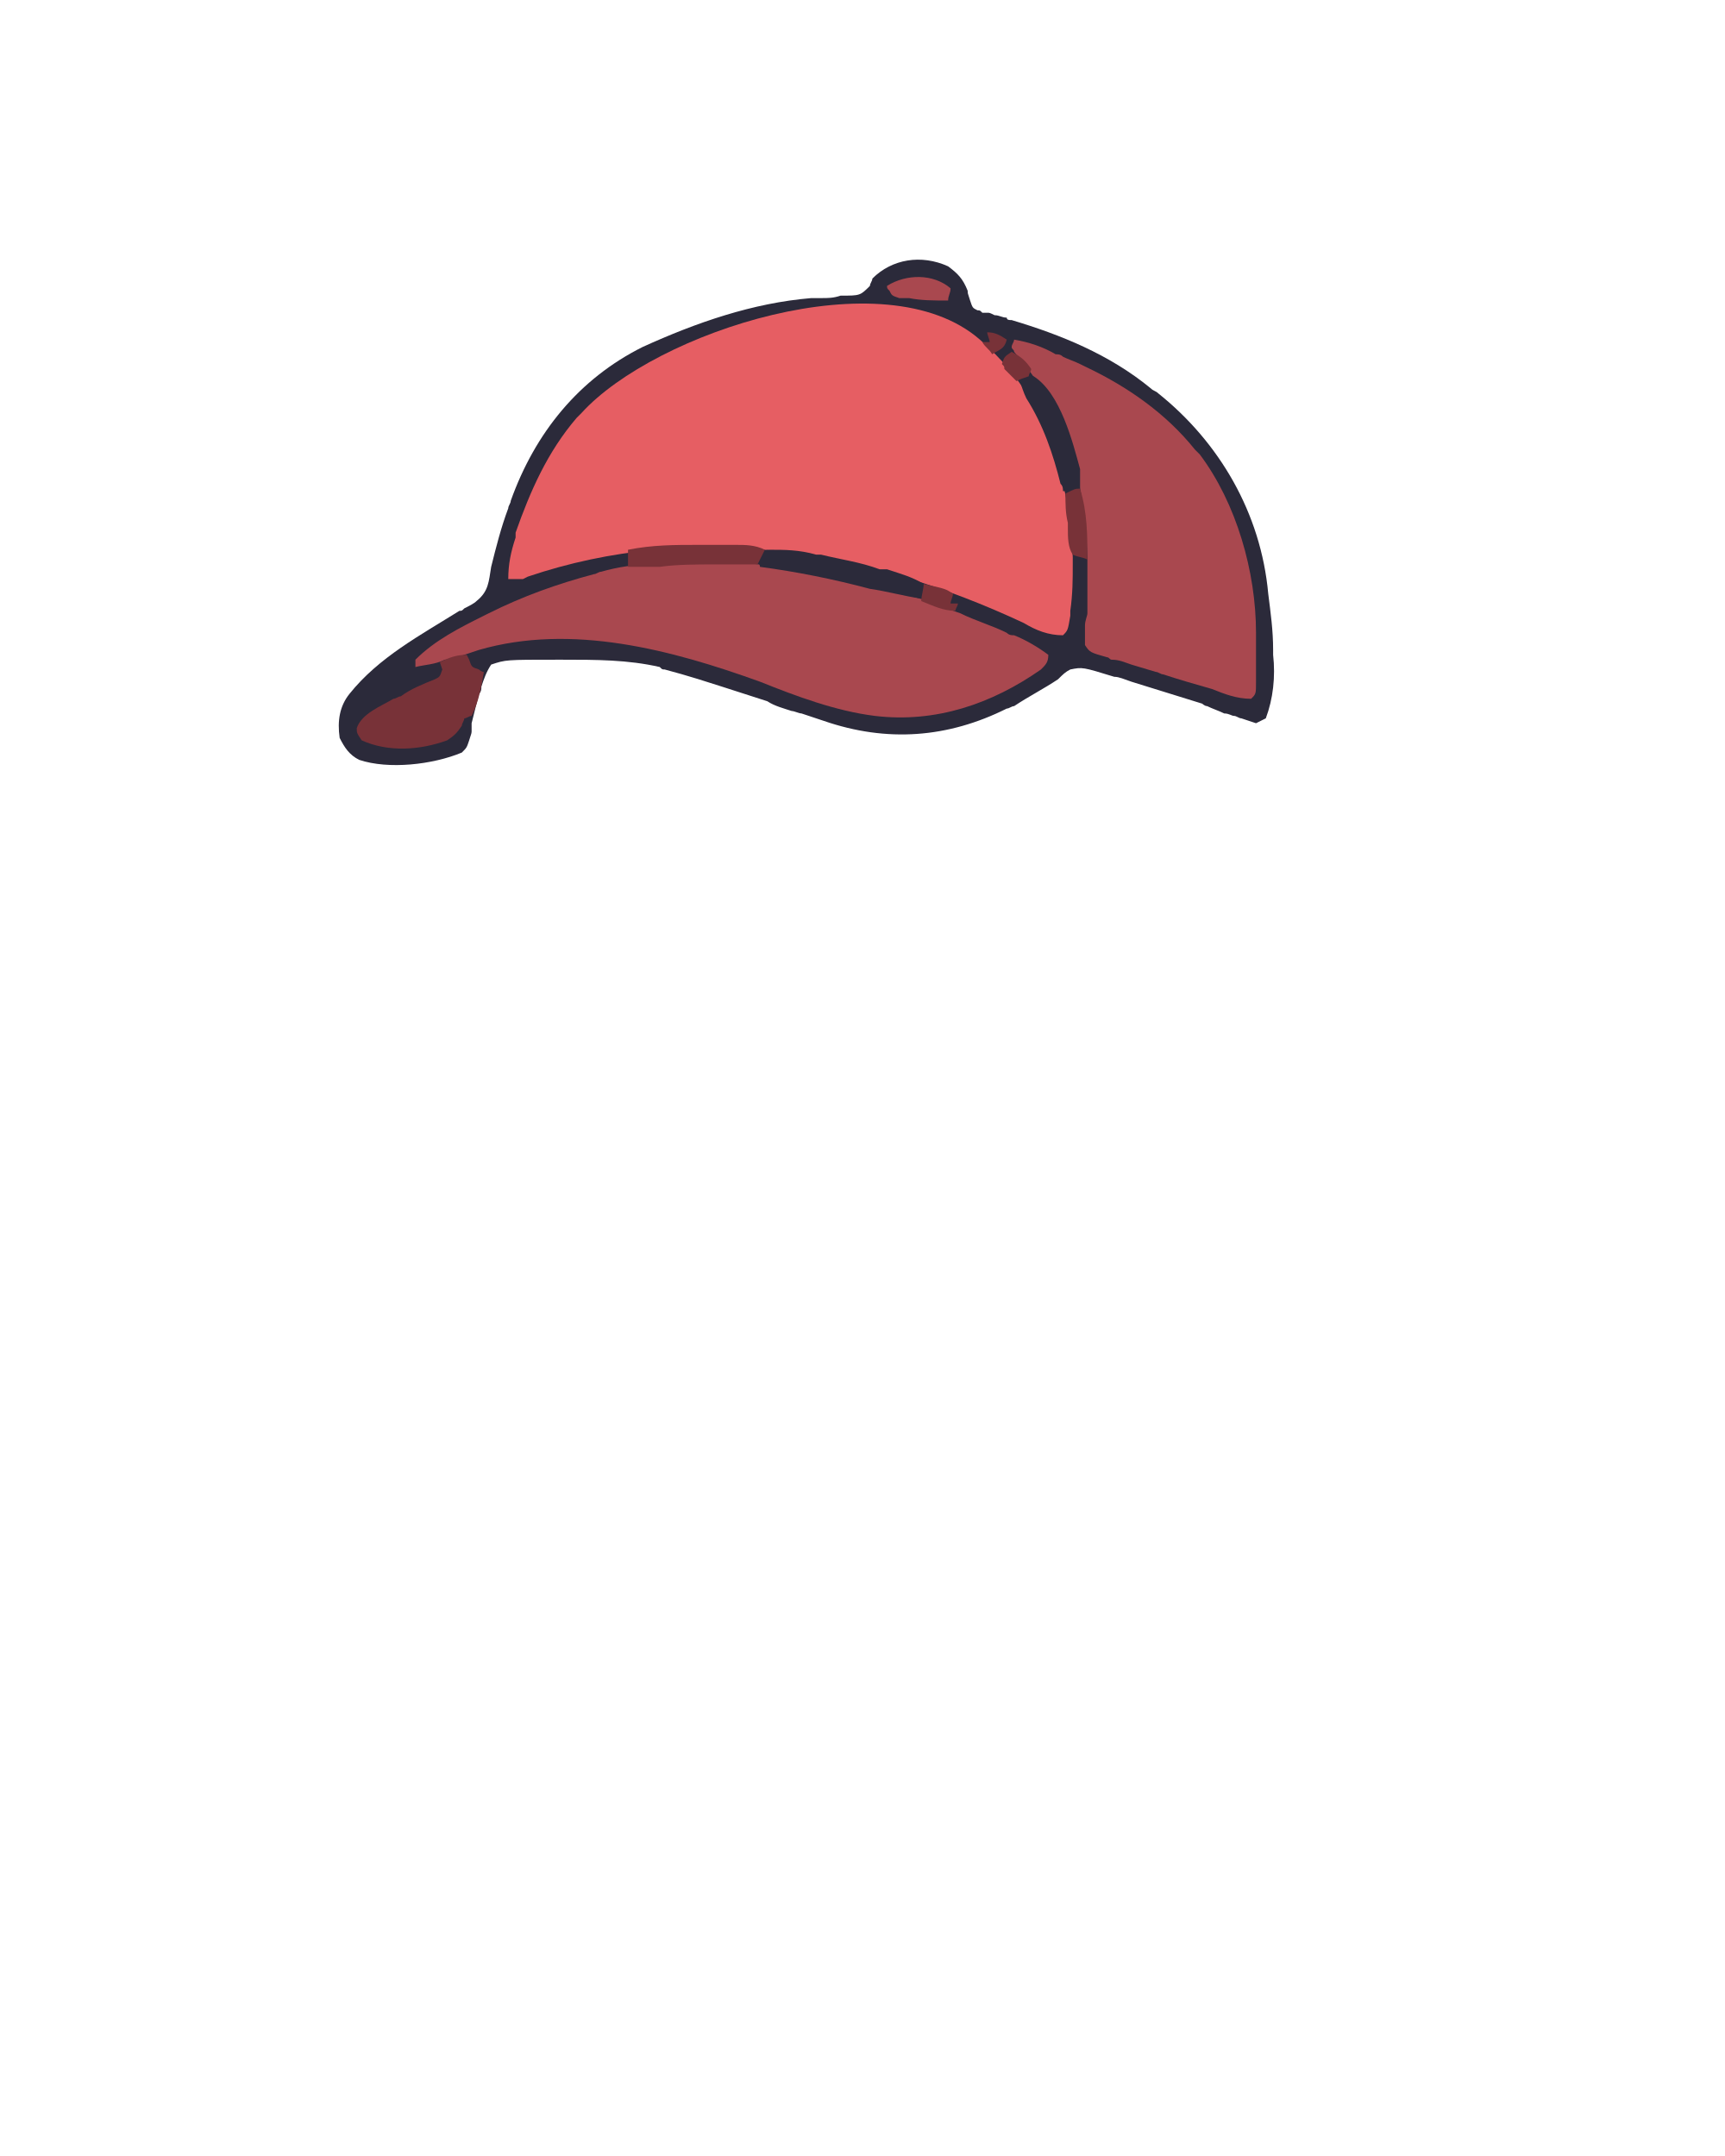
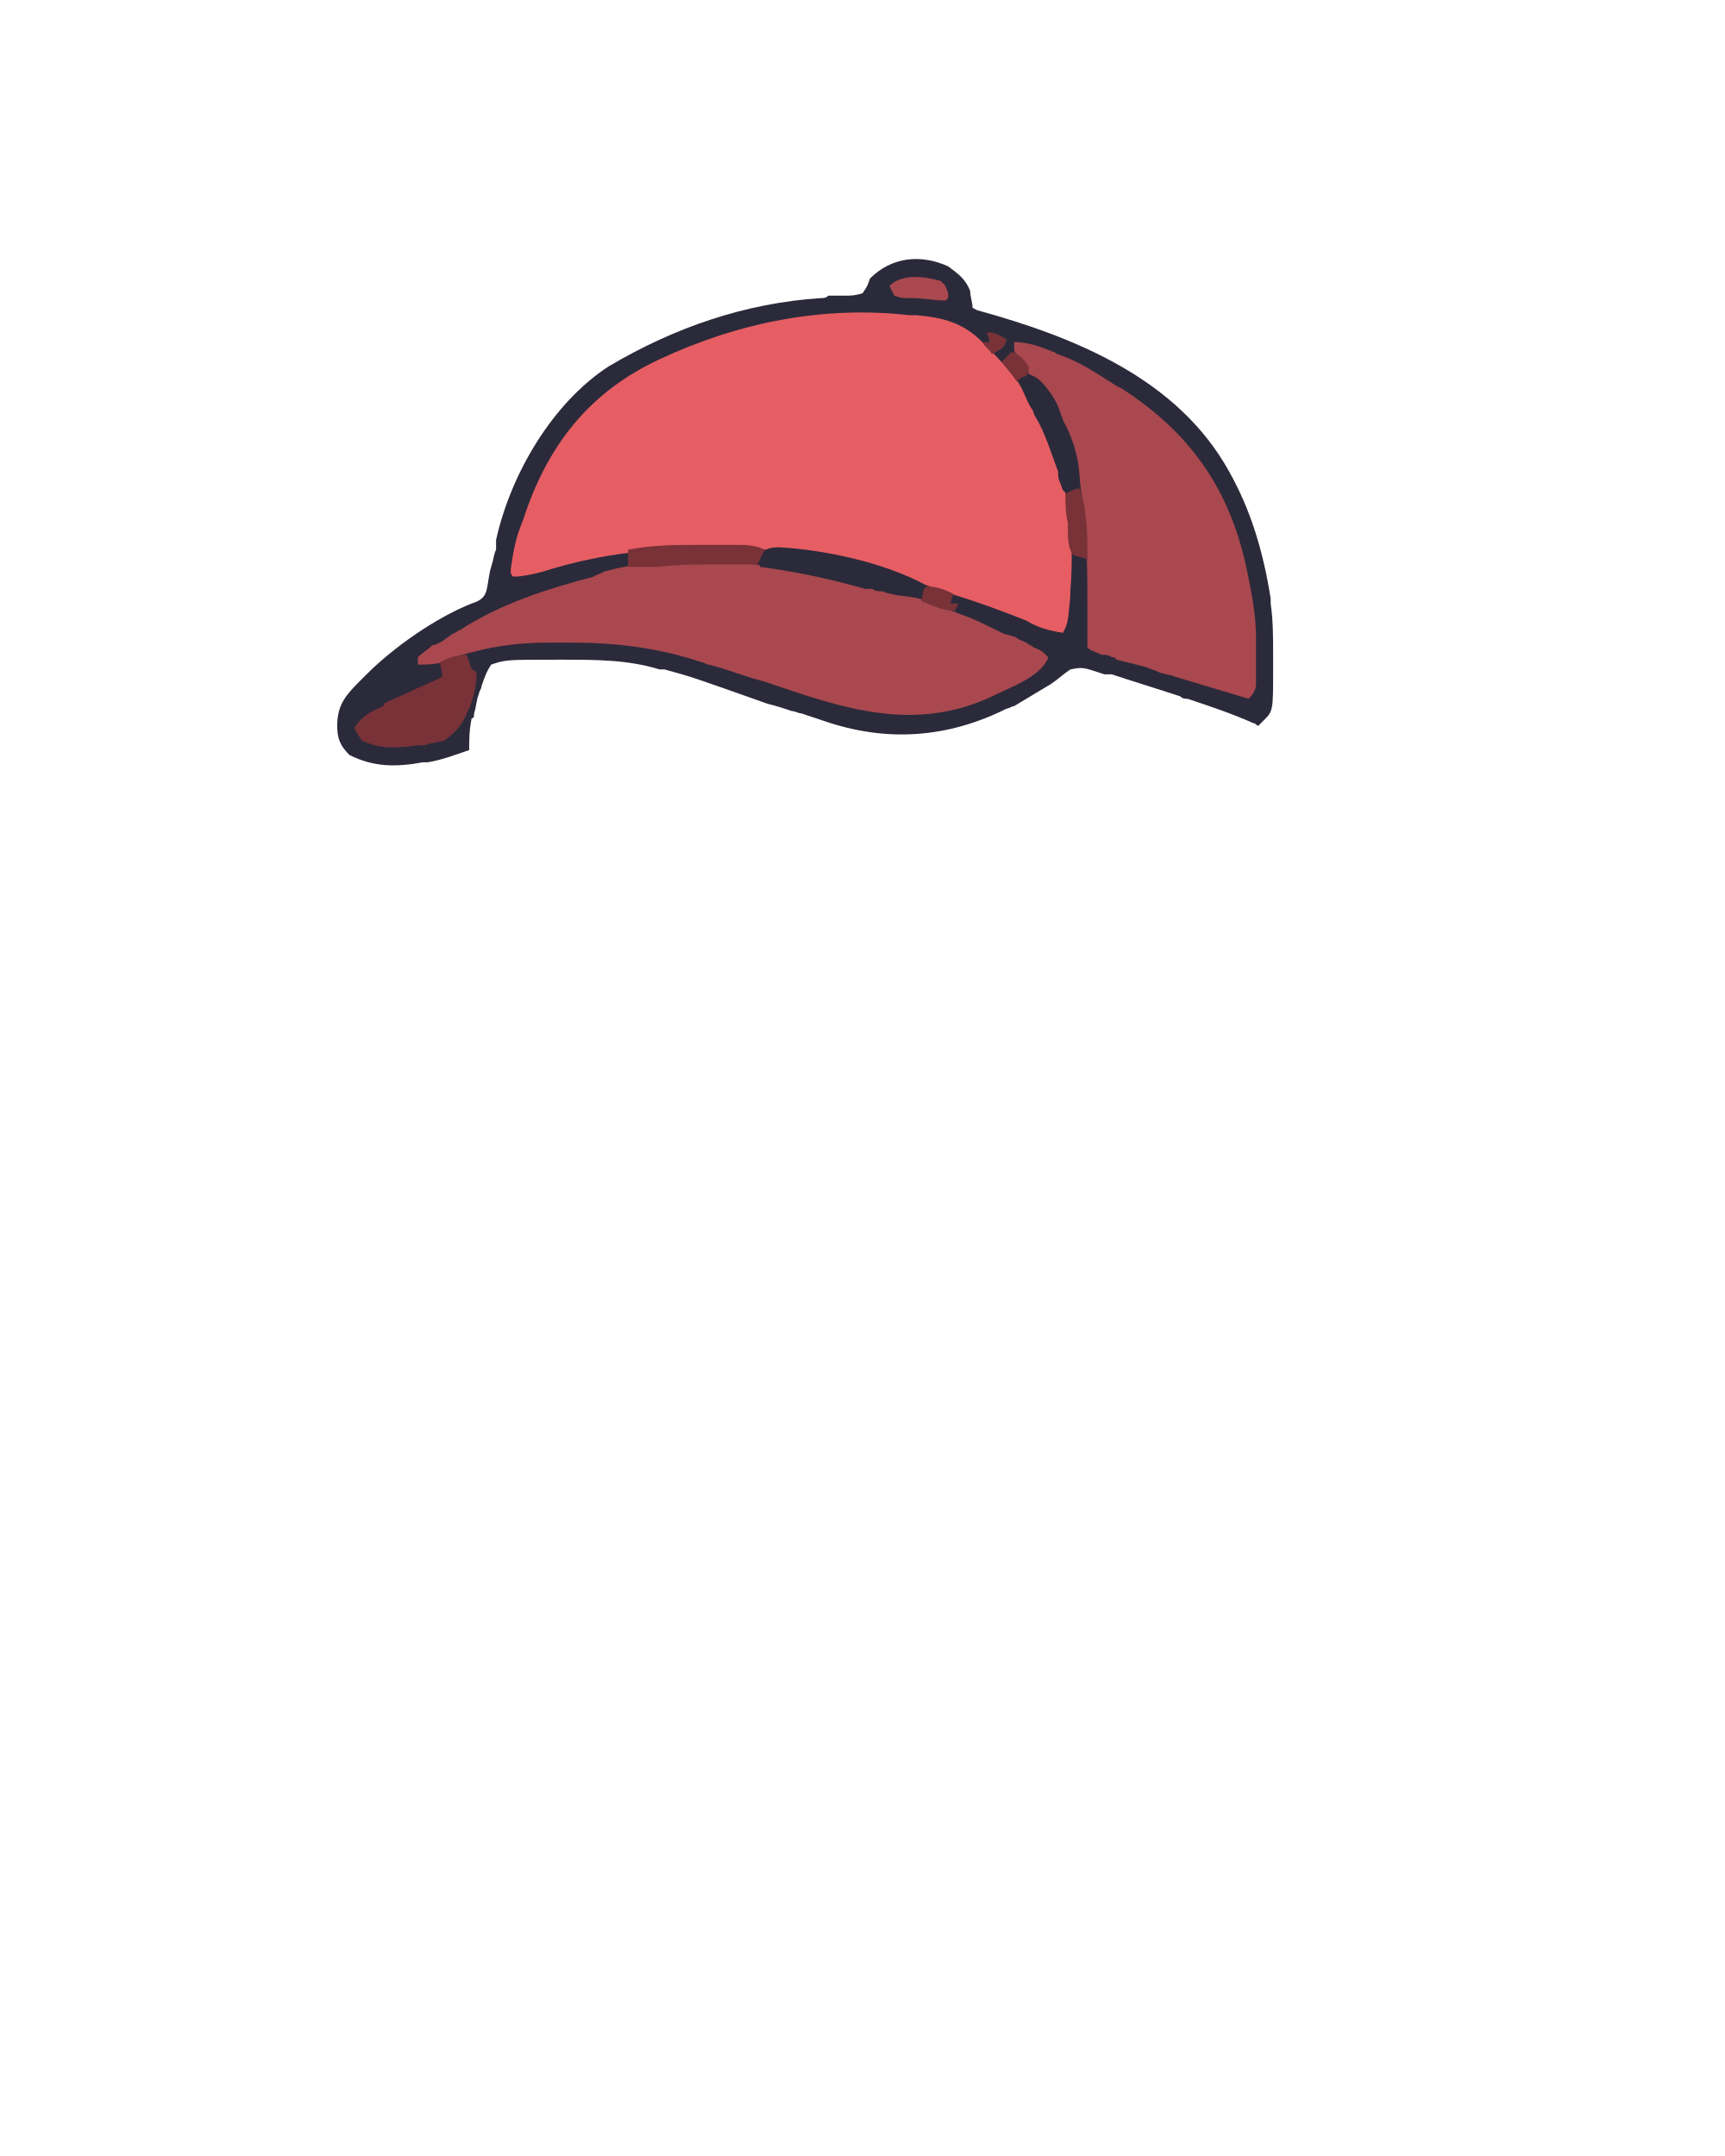
<svg xmlns="http://www.w3.org/2000/svg" viewBox="0 0 705.9 882.4">
-   <path fill="#2b2a3a" d="M388 109c4 3 6 5 8 10 0 1 0 1 1 4s1 3 3 4c1 0 1 0 2 1h2c1 0 1 0 3 1 2 0 3 1 5 1 0 1 1 1 2 1 20 6 40 14 57 28 1 1 2 1 3 2 25 20 42 49 45 82 1 8 2 15 2 23v2c1 9 0 18-3 26l-4 2-6-2c-1 0-2-1-3-1s-2-1-4-1c-2-1-5-2-7-3-1 0-2-1-2-1l-29-9c-3-1-5-2-7-2-13-4-13-4-18-3-2 1-3 2-5 4-6 4-12 7-18 11-1 0-2 1-3 1-24 12-49 14-75 5l-9-3c-1 0-3-1-4-1-3-1-7-2-10-4-31-10-31-10-42-13-1 0-1 0-2-1-13-3-26-3-40-3h-2c-21 0-21 0-27 2-2 3-3 6-4 9 0 1 0 2-1 3l-3 12v3c0 1 0 1-1 4s-1 3-3 5c-12 5-30 7-42 3-4-2-6-5-8-9-1-7 0-13 4-18 12-15 29-24 45-34 1 0 1 0 2-1 2-1 4-2 5-3 5-4 5-8 6-14 2-8 4-16 7-24 0-1 1-2 1-3 10-28 28-50 54-63 22-10 45-18 69-20h4c3 0 5 0 8-1 8 0 8 0 12-4 0-1 1-2 1-3 8-8 20-10 31-5" />
-   <path fill="#e65e63" d="M401 139c9 8 16 16 22 27l2 3c9 18 13 39 14 59v3c0 6 0 12-1 19v2c-1 6-1 6-3 8-6 0-11-2-16-5-64-30-135-42-203-19l-2 1h-6c0-6 1-11 3-17v-2c6-17 13-33 25-47l2-2c30-33 124-64 163-30" />
-   <path fill="#a9484f" d="M294 230h4c20 1 40 5 60 10 3 1 5 2 8 2 6 2 12 3 19 6 2 1 5 2 8 3 6 3 13 5 19 8 1 1 2 1 3 1 5 2 10 5 14 8 0 3-1 4-3 6-20 14-43 22-68 19-16-2-32-8-47-14-36-13-77-24-115-13l-9 3c-2 0-3 1-5 1-4 2-8 2-12 3v-3c8-8 18-13 28-18l2-1c14-7 28-12 43-16 1 0 2-1 3-1q10.5-3 21-3h3c8-1 16-1 24-1m121-91c6 1 12 3 17 6 1 0 2 0 3 1 2 1 5 2 7 3l2 1c17 8 33 19 45 34l2 2c15 20 23 48 23 73v20c0 5 0 5-2 7-6 0-11-2-16-4-7-2-14-4-20-6-1 0-2-1-3-1l-10-3c-3-1-5-2-8-2-1 0-1-1-2-1-7-2-7-2-9-5v-8c0-2 1-4 1-5v-23c-1-32-9-60-30-84 0-1-1-1-1-2s1-2 1-3" />
-   <path fill="#783238" d="m191 268 1 2c1 3 1 3 4 4 0 0 1 1 2 1-1 6-2 12-5 18-1 0-2 1-3 1 0 1-1 2-1 3-2 3-3 4-6 6-11 4-24 5-35 0-2-3-2-3-2-5 2-6 10-9 15-12 1 0 2-1 3-1 4-3 9-5 14-7 2-1 2-1 3-4l-1-3c4-2 7-3 11-3" />
-   <path fill="#2b2a3a" d="M315 225c6 0 12 0 19 2h2c8 2 16 3 24 6h3c6 2 10 3 15 6v5l-1 1c-7-1-14-3-21-4q-22.5-6-45-9c0-1-1-2-1-3 1-3 2-4 5-4" />
-   <path fill="#783238" d="M286 223h15c4 0 8 0 12 2l-3 6h-17c-8 0-16 0-23 1h-13v-7c10-2 19-2 29-2" />
-   <path fill="#2b2a3a" d="M423 154c11 7 16 27 19 38v8c-3 2-3 2-5 2-1-1-1-1-2-1 0-1 0-2-1-3-3-12-7-24-14-35-1-2-2-5-3-8 3-2 3-2 6-1" />
-   <path fill="#a9484f" d="M389 118c0 2-1 3-1 5-6 0-11 0-16-1h-4c-3-1-3-1-4-3-1-1-1-1-1-2 8-5 19-5 26 1" />
-   <path fill="#783238" d="M442 200c3 10 3 19 3 29-2-1-4-1-6-2-2-3-2-7-2-11v-2c-1-4-1-8-1-12 4-2 4-2 6-2m-64 39c9 2 9 2 12 4 0 1-1 3-1 4h3c0 1-1 2-1 3-5 0-9-2-14-4 0-2 1-5 1-7m36-95c4 2 6 4 8 7 0 1-1 2-1 3-3 1-3 1-5 2l-3-3-2-2c0-1 0-1-1-2 1-3 1-3 4-5m-10-8c3 0 5 1 8 3-1 4-3 4-6 6-1-2-3-3-4-5h3c0-1-1-3-1-4" />
+   <path fill="#2b2a3a" d="M388 109c4 3 7 5 9 10 0 2 1 5 1 7l2 1c40 11 82 28 103 66 9 16 14 33 17 52v2c1 7 1 14 1 21v6c0 17 0 17-4 21l-2 2c-1 0-1-1-2-1-9-4-18-7-27-10-1 0-2 0-3-1-9-3-19-6-28-9h-3c-9-3-9-3-14-2-3 2-5 4-8 6l-15 9c-1 0-2 1-3 1-24 12-49 14-75 5l-9-3c-1 0-3-1-4-1-3-1-6-2-10-3-31-11-31-11-42-14h-2c-13-4-26-4-40-4h-2c-21 0-21 0-27 2-2 3-3 6-4 9 0 1-1 2-1 3-1 2-1 5-2 8 0 1 0 2-1 2-1 5-1 9-1 13-6 2-11 4-17 5h-2c-11 2-20 2-30-3-4-4-5-7-5-12 0-9 4-13 10-19l2-2c11-11 28-23 43-29 3-1 5-2 6-5 1-4 1-7 2-10s1-5 2-7v-4c6-27 23-56 46-71 27-16 56-26 87-28 1 0 2 0 3-1h7c2 0 4 0 7-1 2-3 2-3 3-6 9-9 21-10 32-5" />
+   <path fill="#e65e63" d="M372 129h3c11 1 19 3 27 11l1 1c9 9 16 17 21 28 1 2 2 3 3 5 10 22 13 44 11 68v2c-1 11-1 11-3 15-6-1-10-2-15-5-10-4-21-8-31-11-6-2-11-4-17-6-19-6-38-10-58-12-2 0-2 0-4-1h-13c-26 0-50 2-75 10-4 1-8 2-12 2-1-1-1-1-1-3 1-7 2-13 5-20l1-3c10-29 27-50 55-63 32-15 67-22 102-18" />
+   <path fill="#a9484f" d="M328 234c2 0 3 1 5 1 10 2 20 4 31 7 1 0 2 0 3 1 7 1 13 3 20 6 2 1 3 1 5 2 6 2 12 5 18 8 2 1 4 1 6 2 1 1 2 1 4 2 1 1 2 1 3 2 3 1 4 2 6 4-3 8-15 12-23 16-32 15-61 5-93-6-8-2-15-5-23-7-1 0-2-1-3-1-18-6-35-8-54-8h-8c-11 0-21 1-32 4-1 0-3 1-4 1-3 1-3 1-5 2-4 2-9 2-13 2v-3c2-2 4-3 6-5 1 0 1 0 3-1s4-3 6-4c1 0 1-1 2-1 17-11 36-17 55-22 1-1 3-1 4-2 7-2 13-3 20-3h3c20-2 39-1 58 3m87-94c6 0 11 2 16 4 1 0 1 1 2 1 9 3 16 8 24 13l2 1c28 18 44 41 51 73 2 10 4 19 4 29v19q0 3-3 6l-30-9c-2-1-5-1-7-2s-3-1-5-2l-12-3c-1-1-1-1-2-1-1-1-3-1-4-1-5-2-5-2-6-3v-14c0-18 0-35-3-53 0-2-1-3-1-4-3-14-8-32-20-41l-3-6-2-2c-1-1-1-1-1-5" />
+   <path fill="#783238" d="M191 268c0 1 1 2 1 3 1 3 1 3 3 4 0 6-1 10-3 15l-1 2c-2 5-5 8-9 11-3 1-6 1-8 2h-2c-9 1-16 2-24-2-2-3-2-3-3-5 3-5 7-7 12-9 0-1 0-1 2-2 7-3 13-6 20-9 1 0 1-1 2-1 0-1 0-1-1-6 4-2 7-3 11-3" />
+   <path fill="#2b2a3a" d="M319 224c18 1 42 6 59 15l1 2-2 4c-5-1-11-1-16-3-1 0-3 0-4-1h-3c-14-4-28-7-43-9 0-1-1-2-1-3 2-4 4-5 9-5m101-71c5 1 7 4 10 8 2 3 3 5 4 8 0 1 1 2 1 3 5 9 7 18 7 28-3 2-3 2-5 2-2-1-2-1-3-4-1-2-1-3-1-5-3-8-5-15-9-22-1-1-1-3-2-4-2-3-3-7-5-10 1-1 2-3 3-4" />
+   <path fill="#783238" d="M286 223h15c4 0 8 0 12 2l-3 6h-17c-8 0-16 0-23 1h-13v-7c10-2 19-2 29-2m156-23c3 10 3 19 3 29-2-1-4-1-6-2-2-3-2-7-2-11v-2c-1-4-1-8-1-12 4-2 4-2 6-2" />
+   <path fill="#a9484f" d="M385 115c2 2 2 2 3 5v2l-1 1c-5 0-9-1-14-1h-2c-2 0-2 0-5-1l-2-4c5-5 14-4 21-2" />
+   <path fill="#783238" d="M379 240c4 0 7 1 11 3 0 1-1 3-1 4h3c0 1-1 2-1 3-5 0-9-2-14-4 1-5 1-5 2-6m35-96c3 1 5 3 7 6 0 2 0 2-1 4-1 0-1 0-4 2-2-3-4-5-6-8zm-10-8c3 0 5 1 8 3-1 4-3 4-6 6-1-2-3-3-4-5h3c0-1-1-3-1-4" />
</svg>
